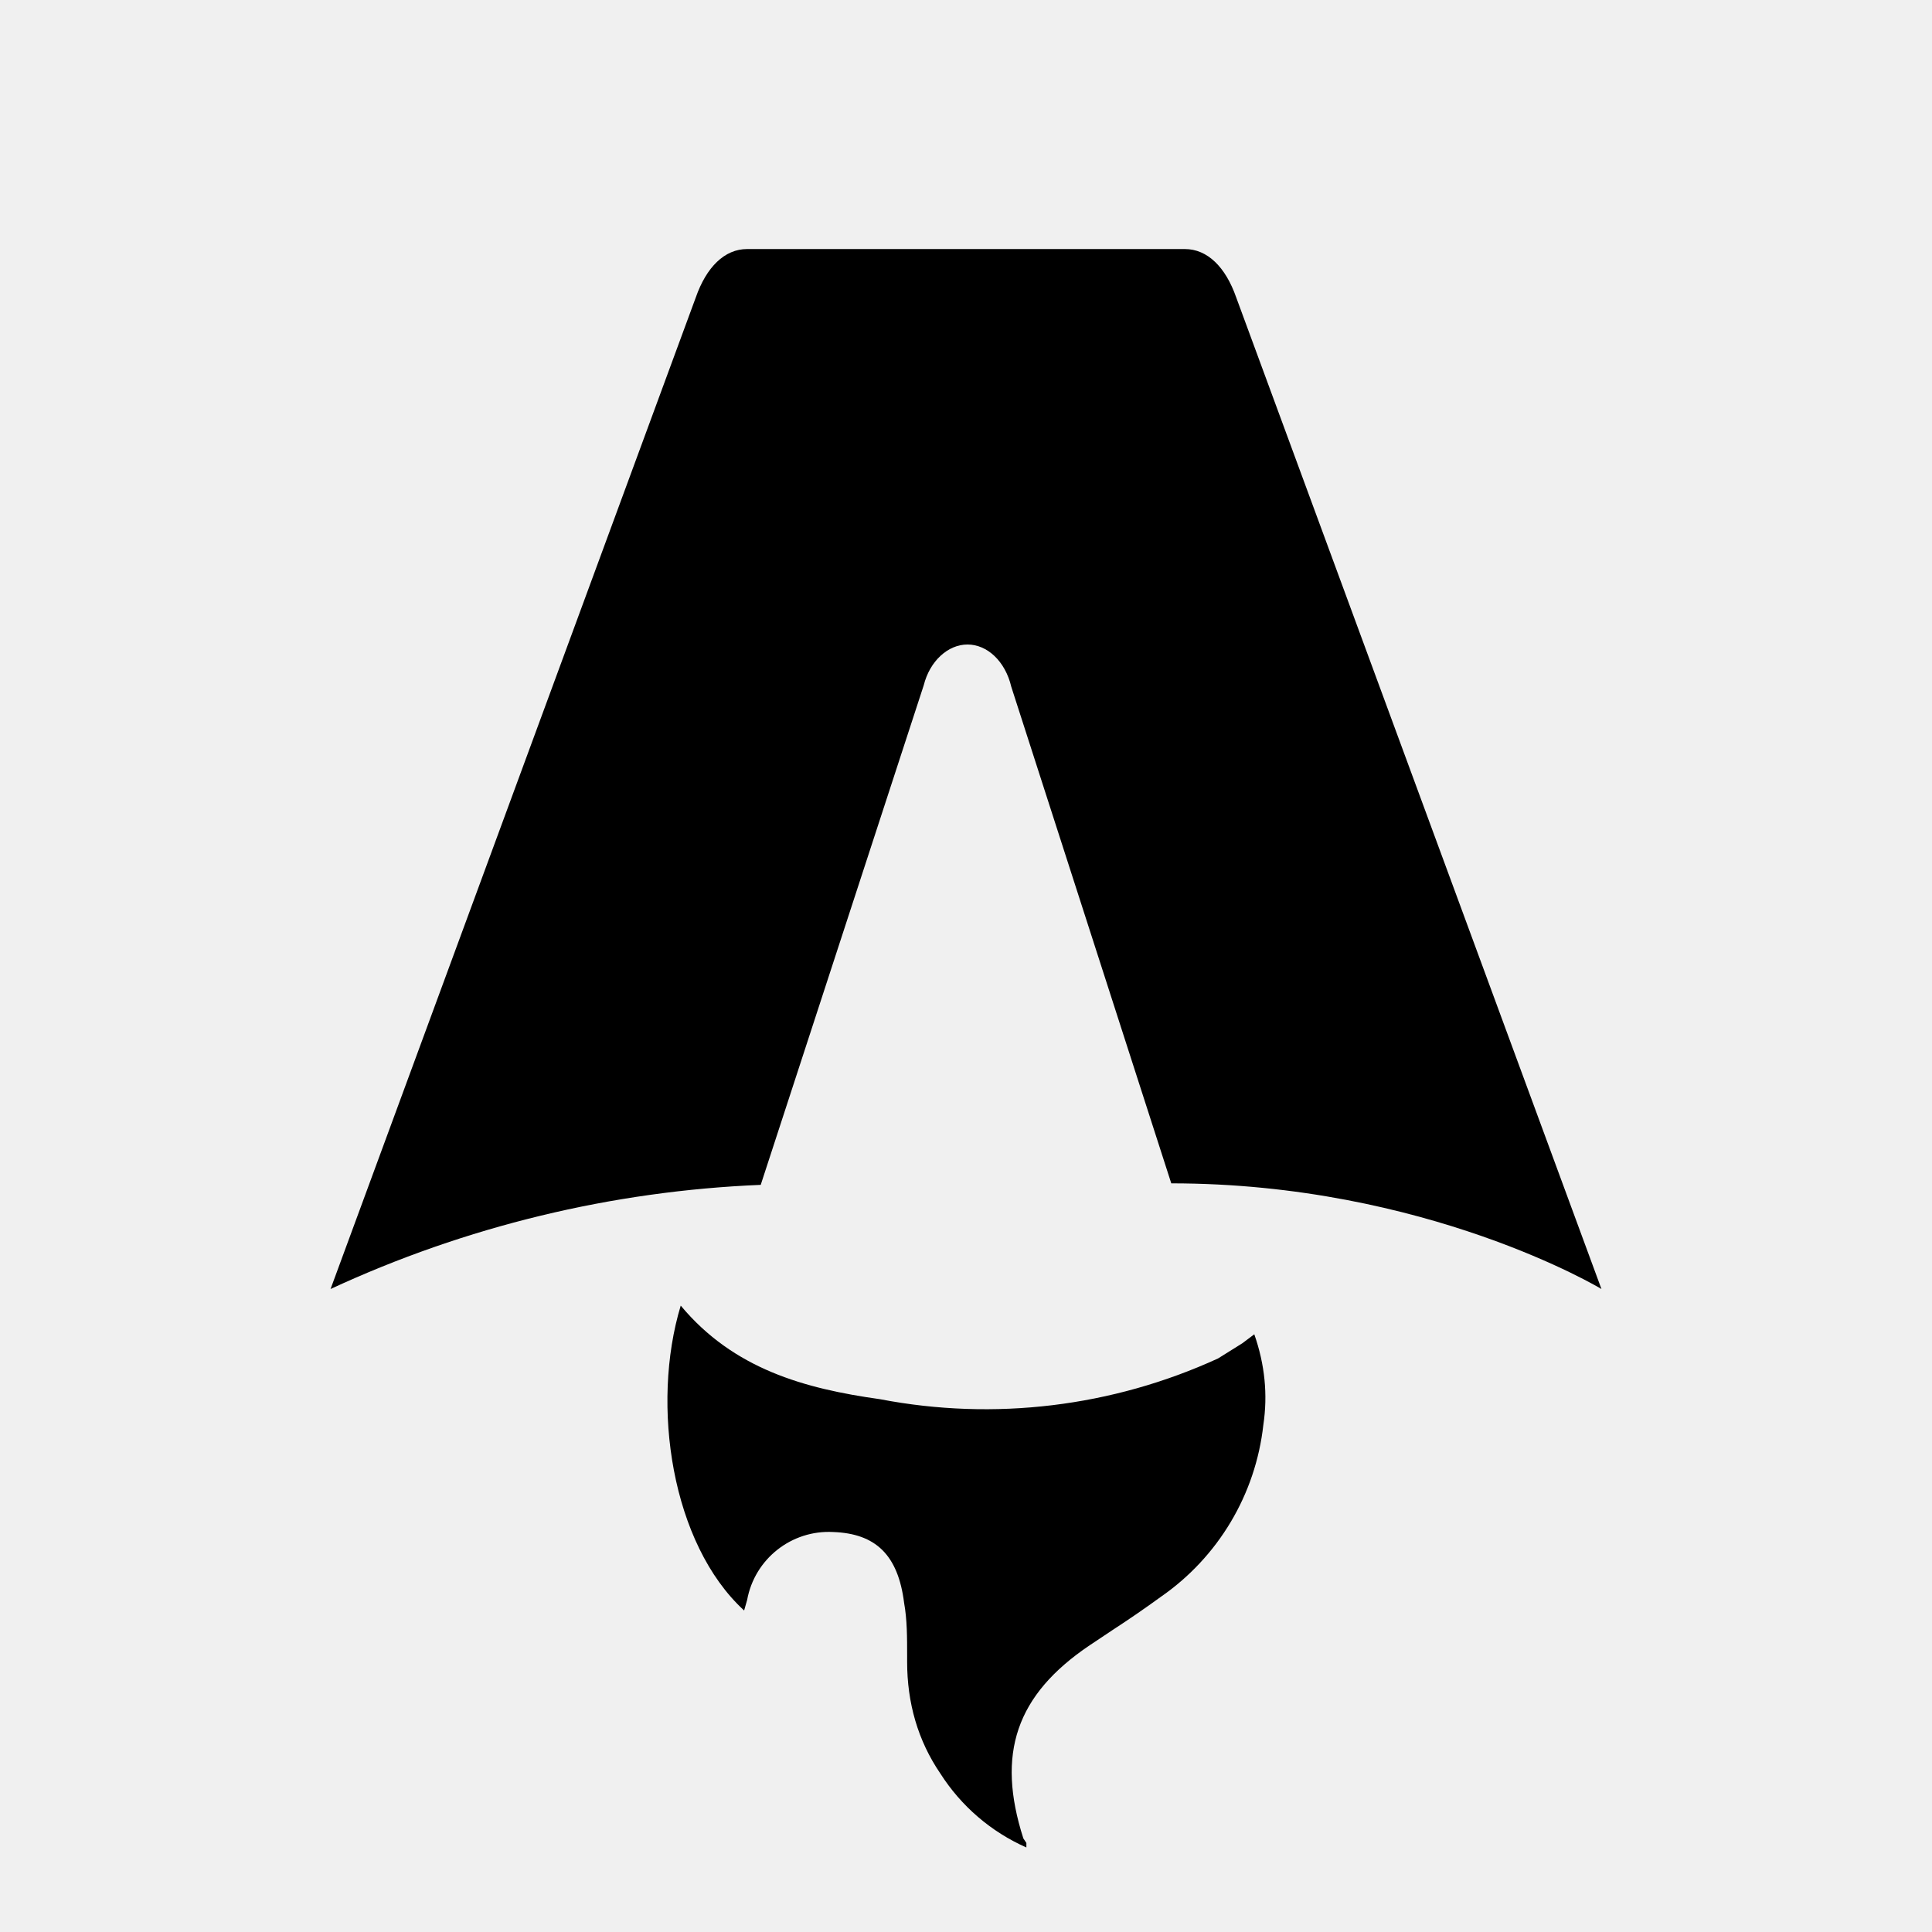
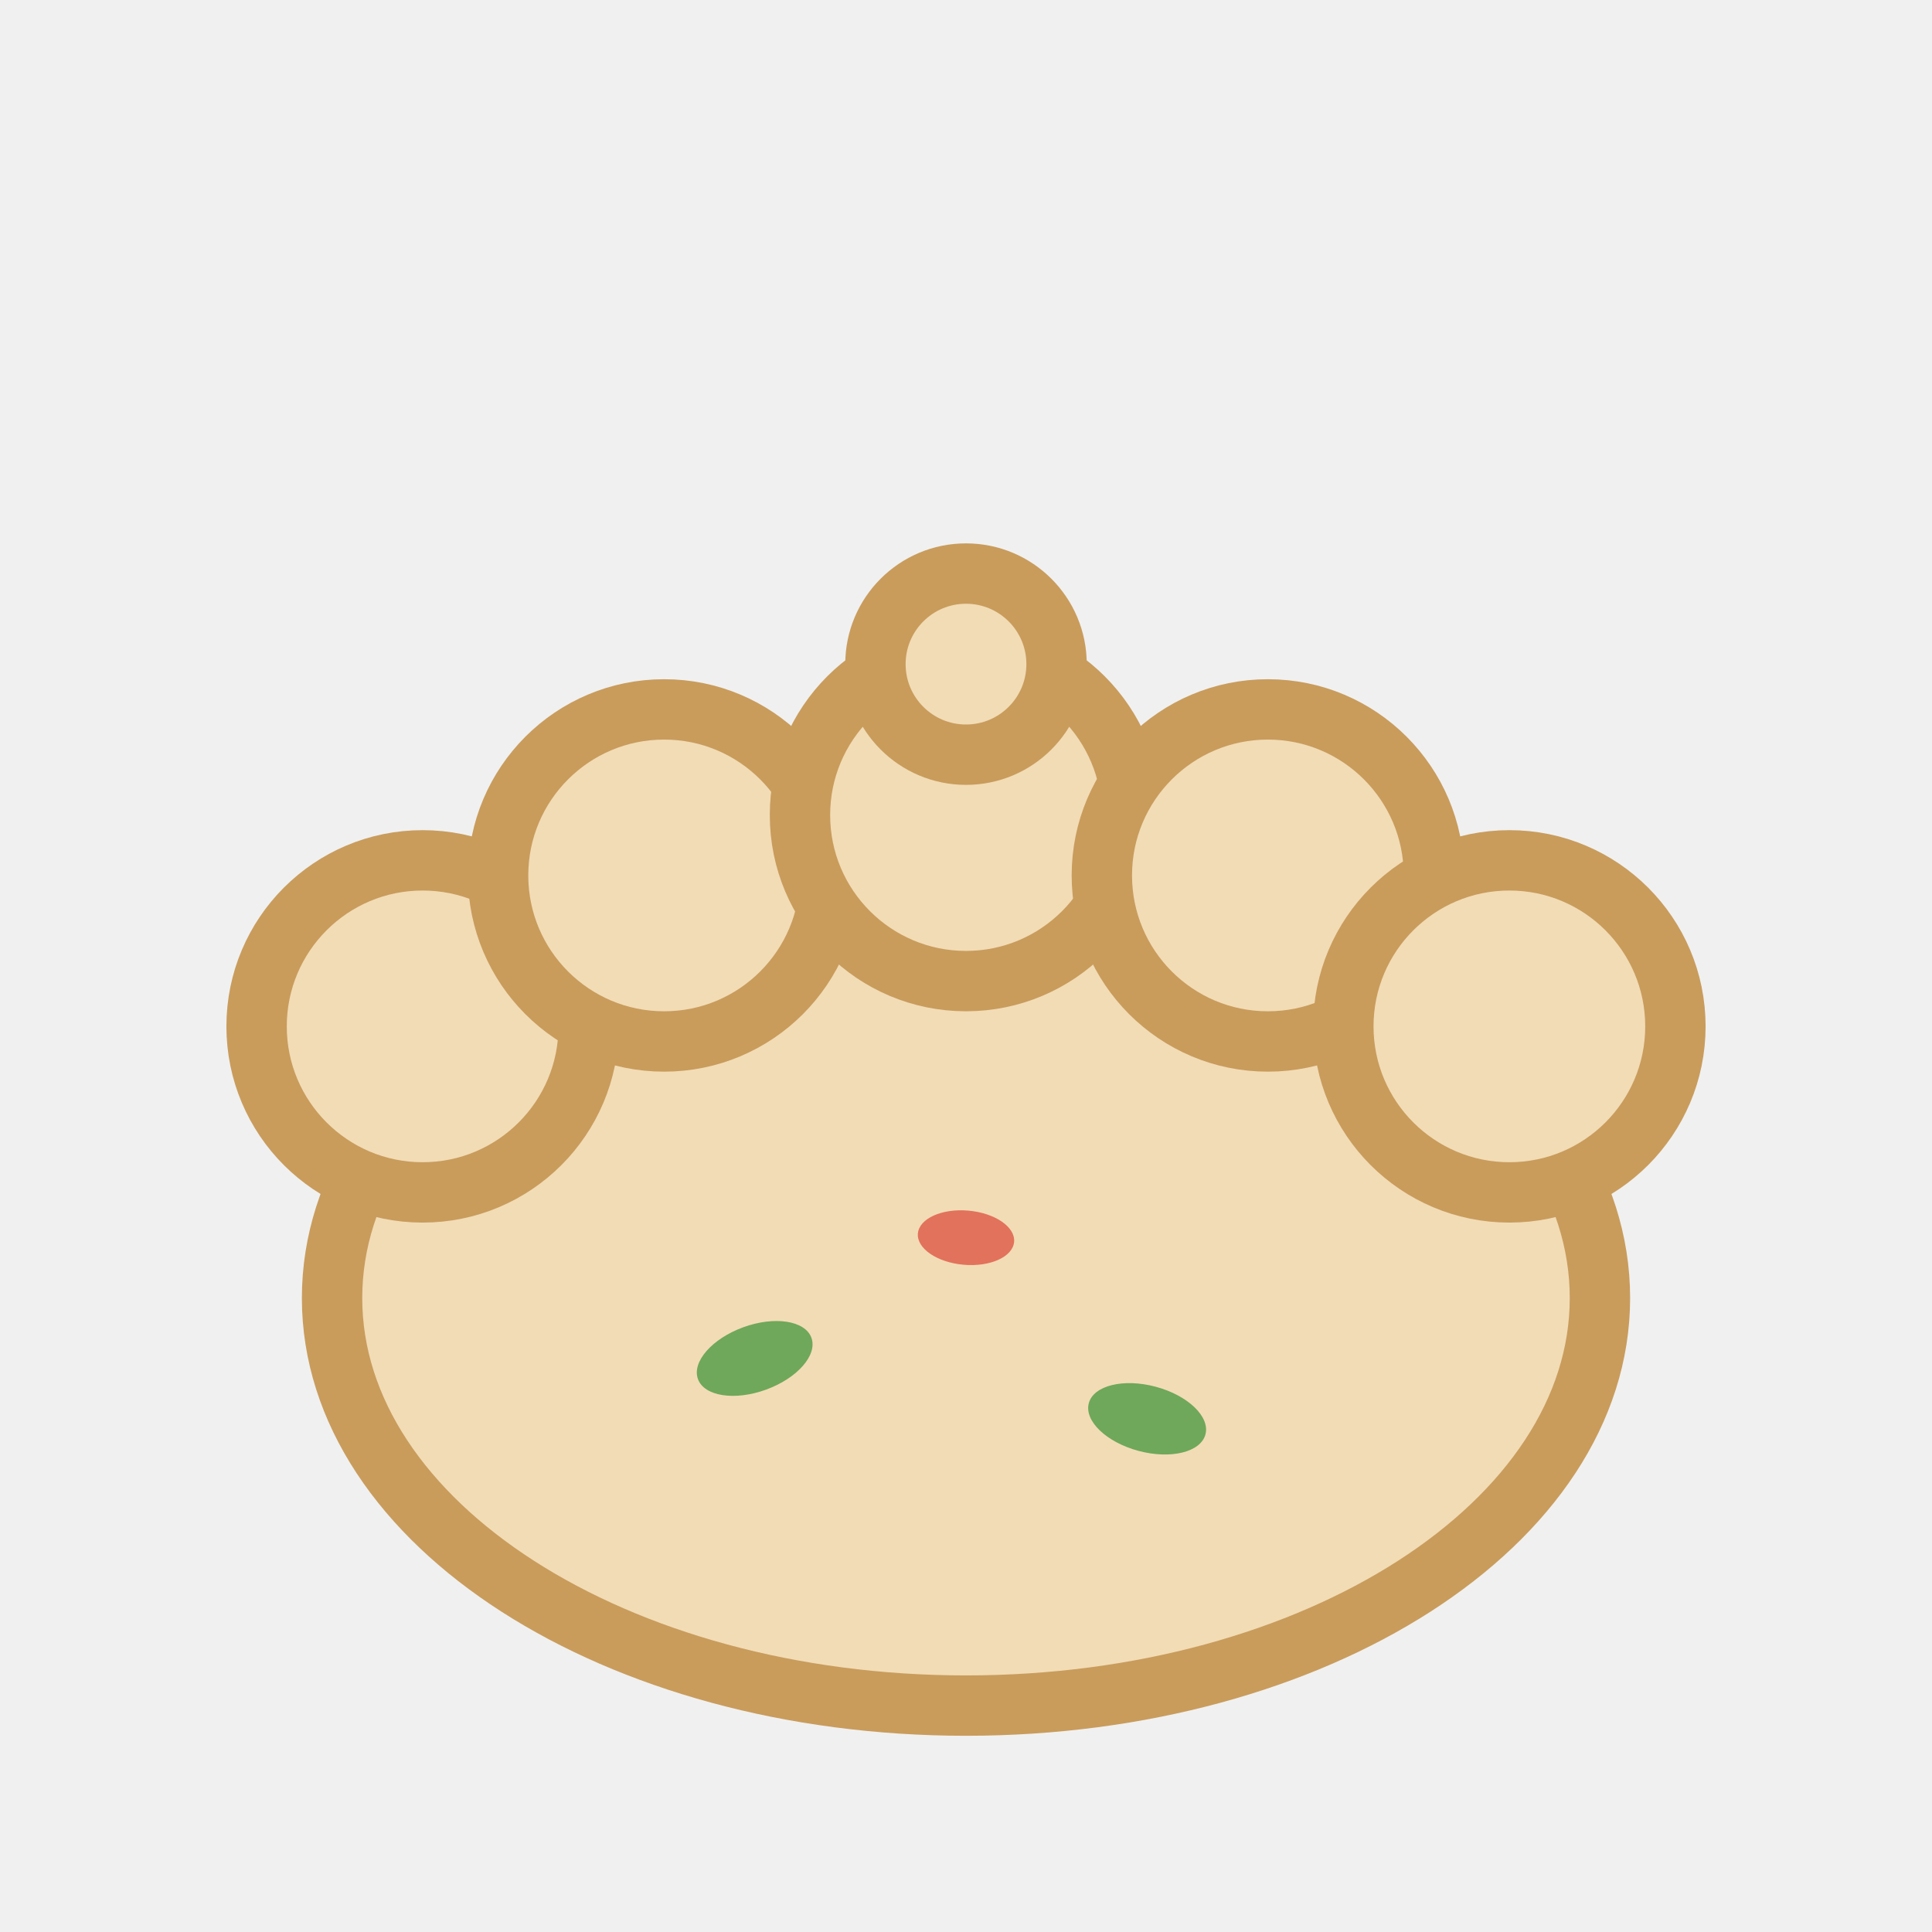
- <svg xmlns="http://www.w3.org/2000/svg" fill="none" viewBox="0 0 128 128">
-   <path d="M50.4 78.5a75.1 75.1 0 0 0-28.5 6.9l24.2-65.7c.7-2 1.9-3.2 3.4-3.2h29c1.5 0 2.7 1.2 3.4 3.2l24.2 65.7s-11.6-7-28.5-7L67 45.5c-.4-1.7-1.6-2.8-2.9-2.8-1.3 0-2.5 1.1-2.9 2.7L50.4 78.5Zm-1.1 28.2Zm-4.2-20.2c-2 6.6-.6 15.8 4.2 20.2a17.5 17.5 0 0 1 .2-.7 5.5 5.5 0 0 1 5.7-4.5c2.8.1 4.3 1.5 4.7 4.7.2 1.1.2 2.3.2 3.5v.4c0 2.7.7 5.2 2.2 7.4a13 13 0 0 0 5.7 4.9v-.3l-.2-.3c-1.8-5.6-.5-9.5 4.4-12.8l1.5-1a73 73 0 0 0 3.2-2.2 16 16 0 0 0 6.8-11.4c.3-2 .1-4-.6-6l-.8.6-1.6 1a37 37 0 0 1-22.4 2.7c-5-.7-9.7-2-13.2-6.2Z" />
+ <svg xmlns="http://www.w3.org/2000/svg" viewBox="0 0 64 64">
  <style>
-         path { fill: #000; }
-         @media (prefers-color-scheme: dark) {
-             path { fill: #FFF; }
-         }
-     </style>
+     .steam {
+       fill: none;
+       stroke: #cdd6e0;
+       stroke-width: 2.5;
+       stroke-linecap: round;
+       opacity: 0;
+       transform-origin: center;
+       animation: rise 2.4s ease-in-out infinite;
+     }
+     .steam.s2 { animation-delay: 0.5s; }
+     .steam.s3 { animation-delay: 1s; }
+     @keyframes rise {
+       0%   { opacity: 0; transform: translateY(0) scaleY(0.85); }
+       25%  { opacity: 0.9; }
+       70%  { opacity: 0.5; }
+       100% { opacity: 0; transform: translateY(-9px) scaleY(1.05); }
+     }
+     @media (prefers-reduced-motion: reduce) {
+       .steam { animation: none; opacity: 0.6; }
+     }
+   </style>
+   <path class="steam s1" d="M24 20c-3 3-3 5 0 8s3 5 0 8" />
+   <path class="steam s2" d="M32 17c-3 3-3 5 0 8s3 5 0 8" />
+   <path class="steam s3" d="M40 20c-3 3-3 5 0 8s3 5 0 8" />
+   <ellipse cx="32" cy="43" rx="21" ry="13.5" fill="#F2DCB6" stroke="#C99C5C" stroke-width="2" />
+   <ellipse cx="25" cy="45" rx="2" ry="1.1" fill="#6FA85A" transform="rotate(-20 25 45)" />
+   <ellipse cx="38" cy="47" rx="2" ry="1.1" fill="#6FA85A" transform="rotate(15 38 47)" />
+   <ellipse cx="32" cy="41" rx="1.6" ry="0.9" fill="#E2725B" transform="rotate(5 32 41)" />
+   <circle cx="14" cy="34" r="5.5" fill="#F2DCB6" stroke="#C99C5C" stroke-width="2" />
+   <circle cx="22" cy="29" r="5.5" fill="#F2DCB6" stroke="#C99C5C" stroke-width="2" />
+   <circle cx="32" cy="27" r="5.5" fill="#F2DCB6" stroke="#C99C5C" stroke-width="2" />
+   <circle cx="42" cy="29" r="5.5" fill="#F2DCB6" stroke="#C99C5C" stroke-width="2" />
+   <circle cx="50" cy="34" r="5.5" fill="#F2DCB6" stroke="#C99C5C" stroke-width="2" />
+   <circle cx="32" cy="22" r="3" fill="#F2DCB6" stroke="#C99C5C" stroke-width="2" />
</svg>
